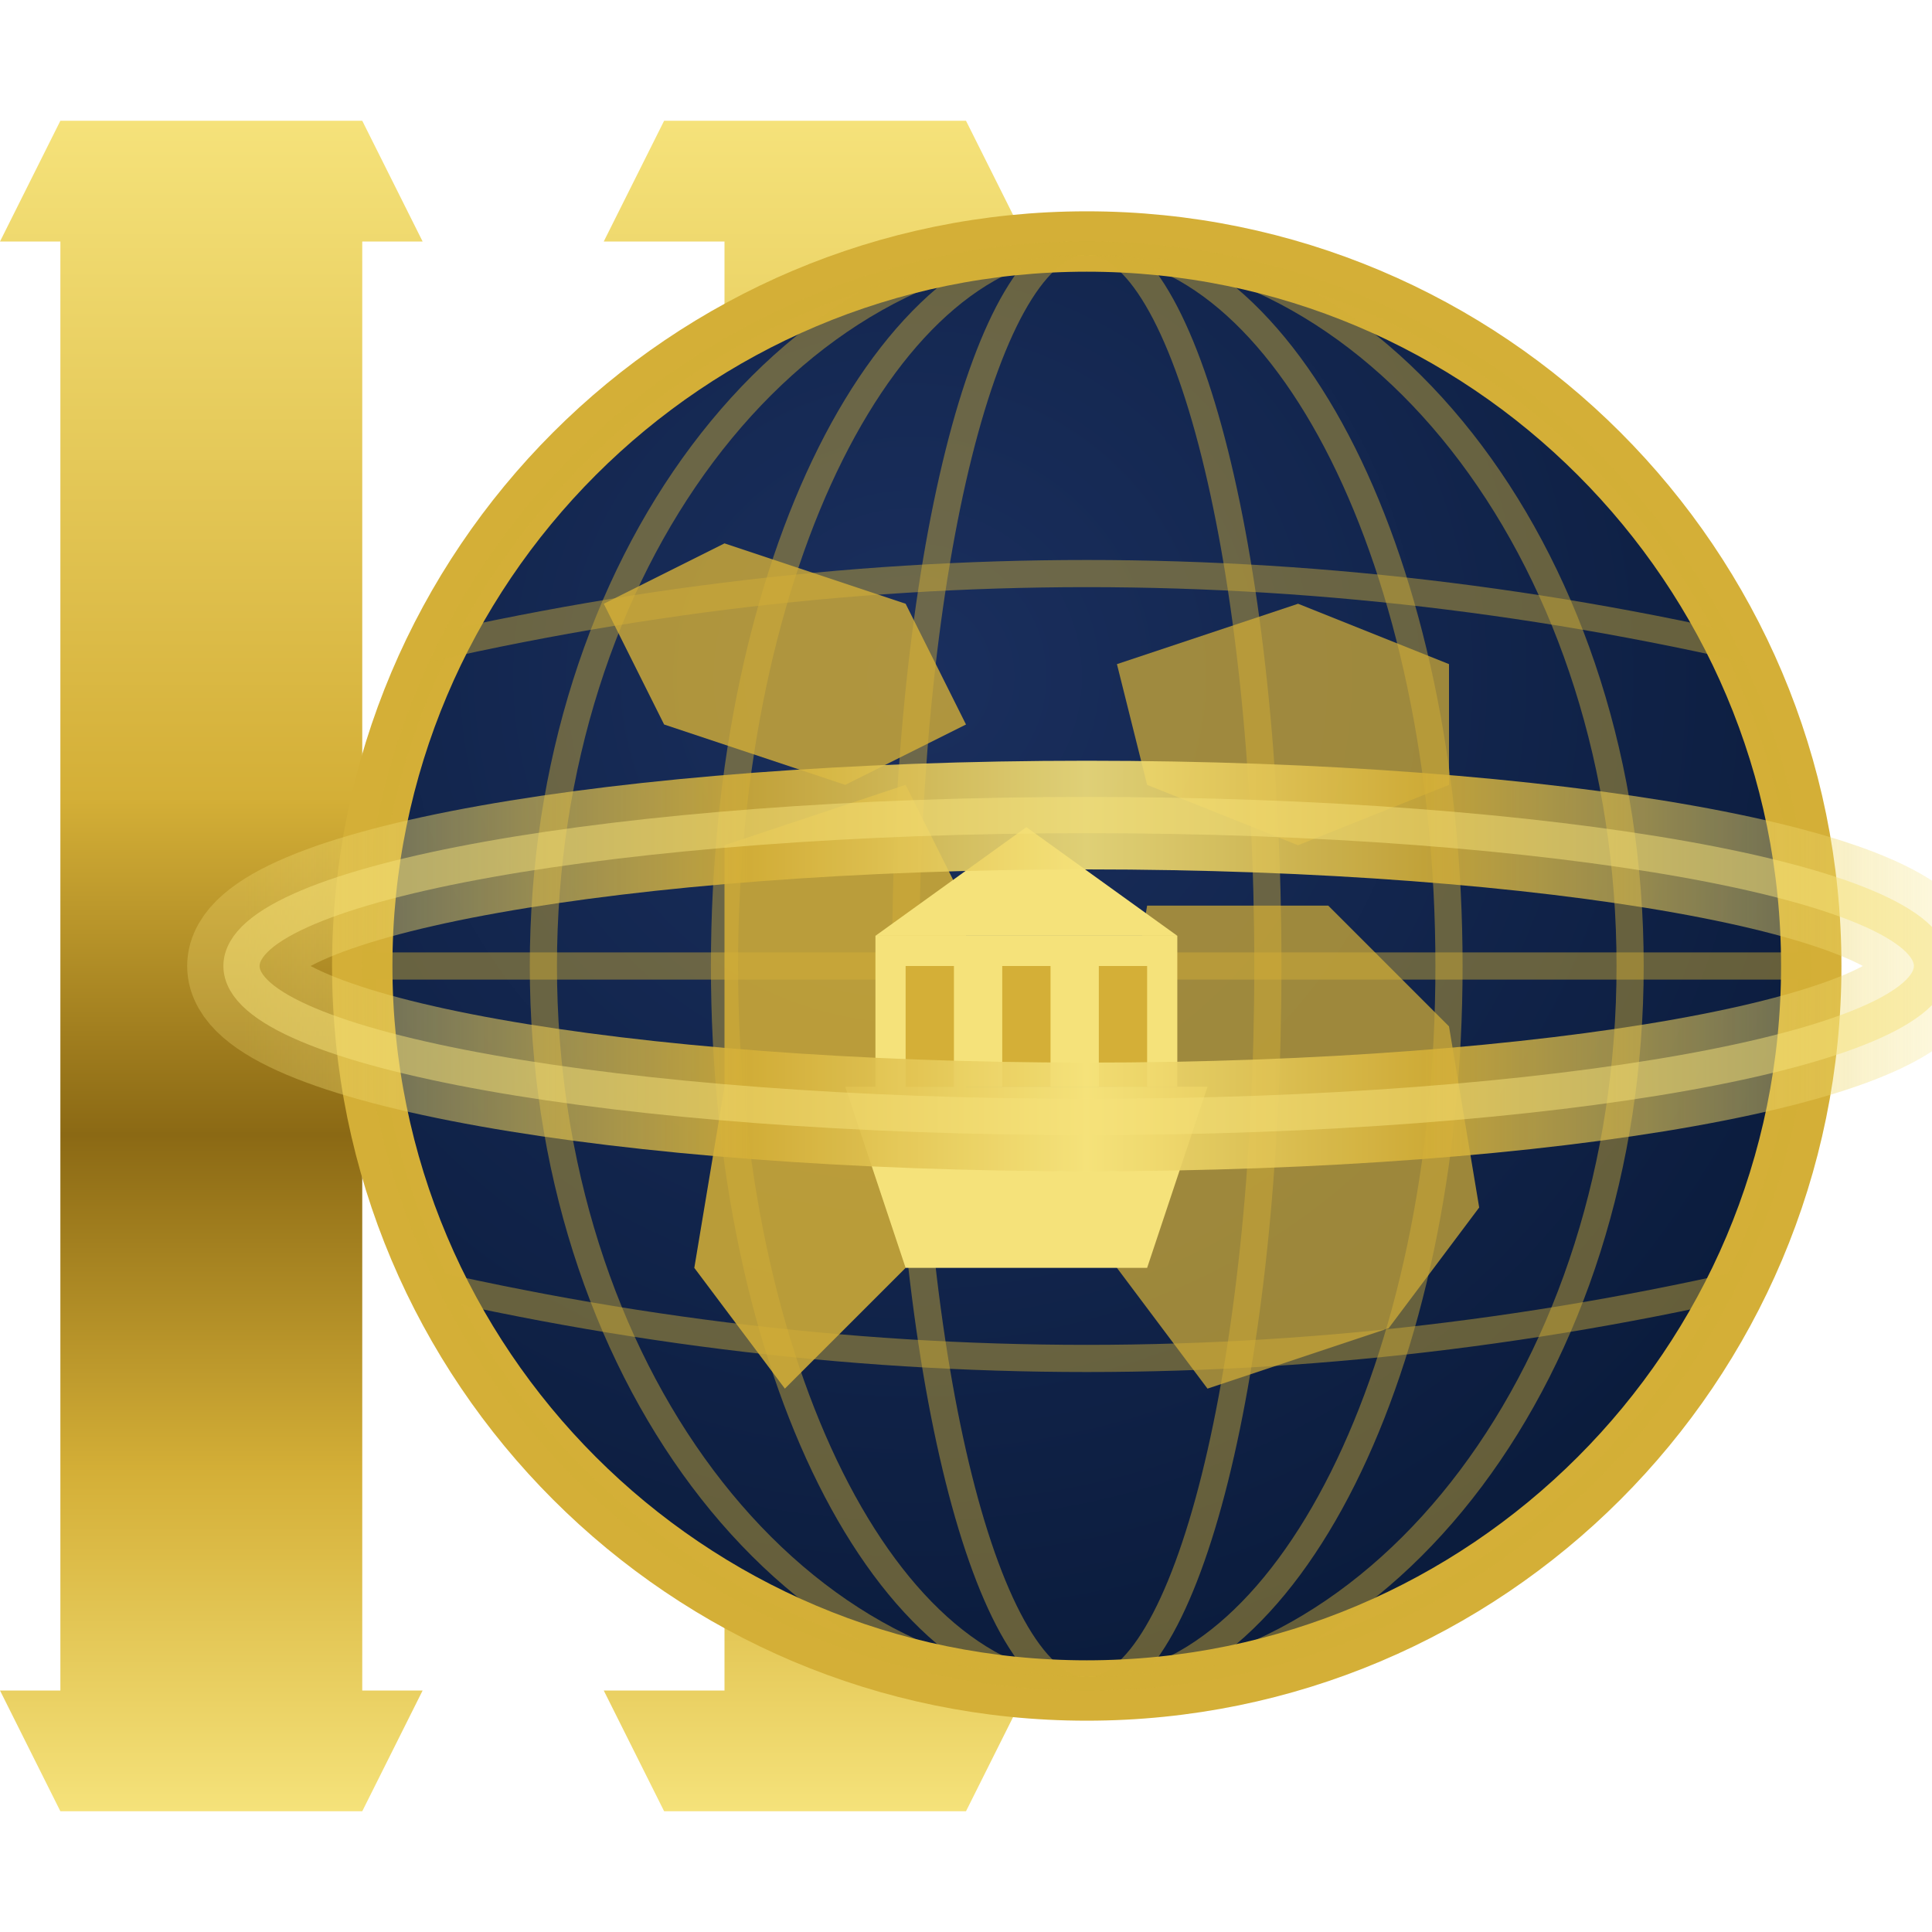
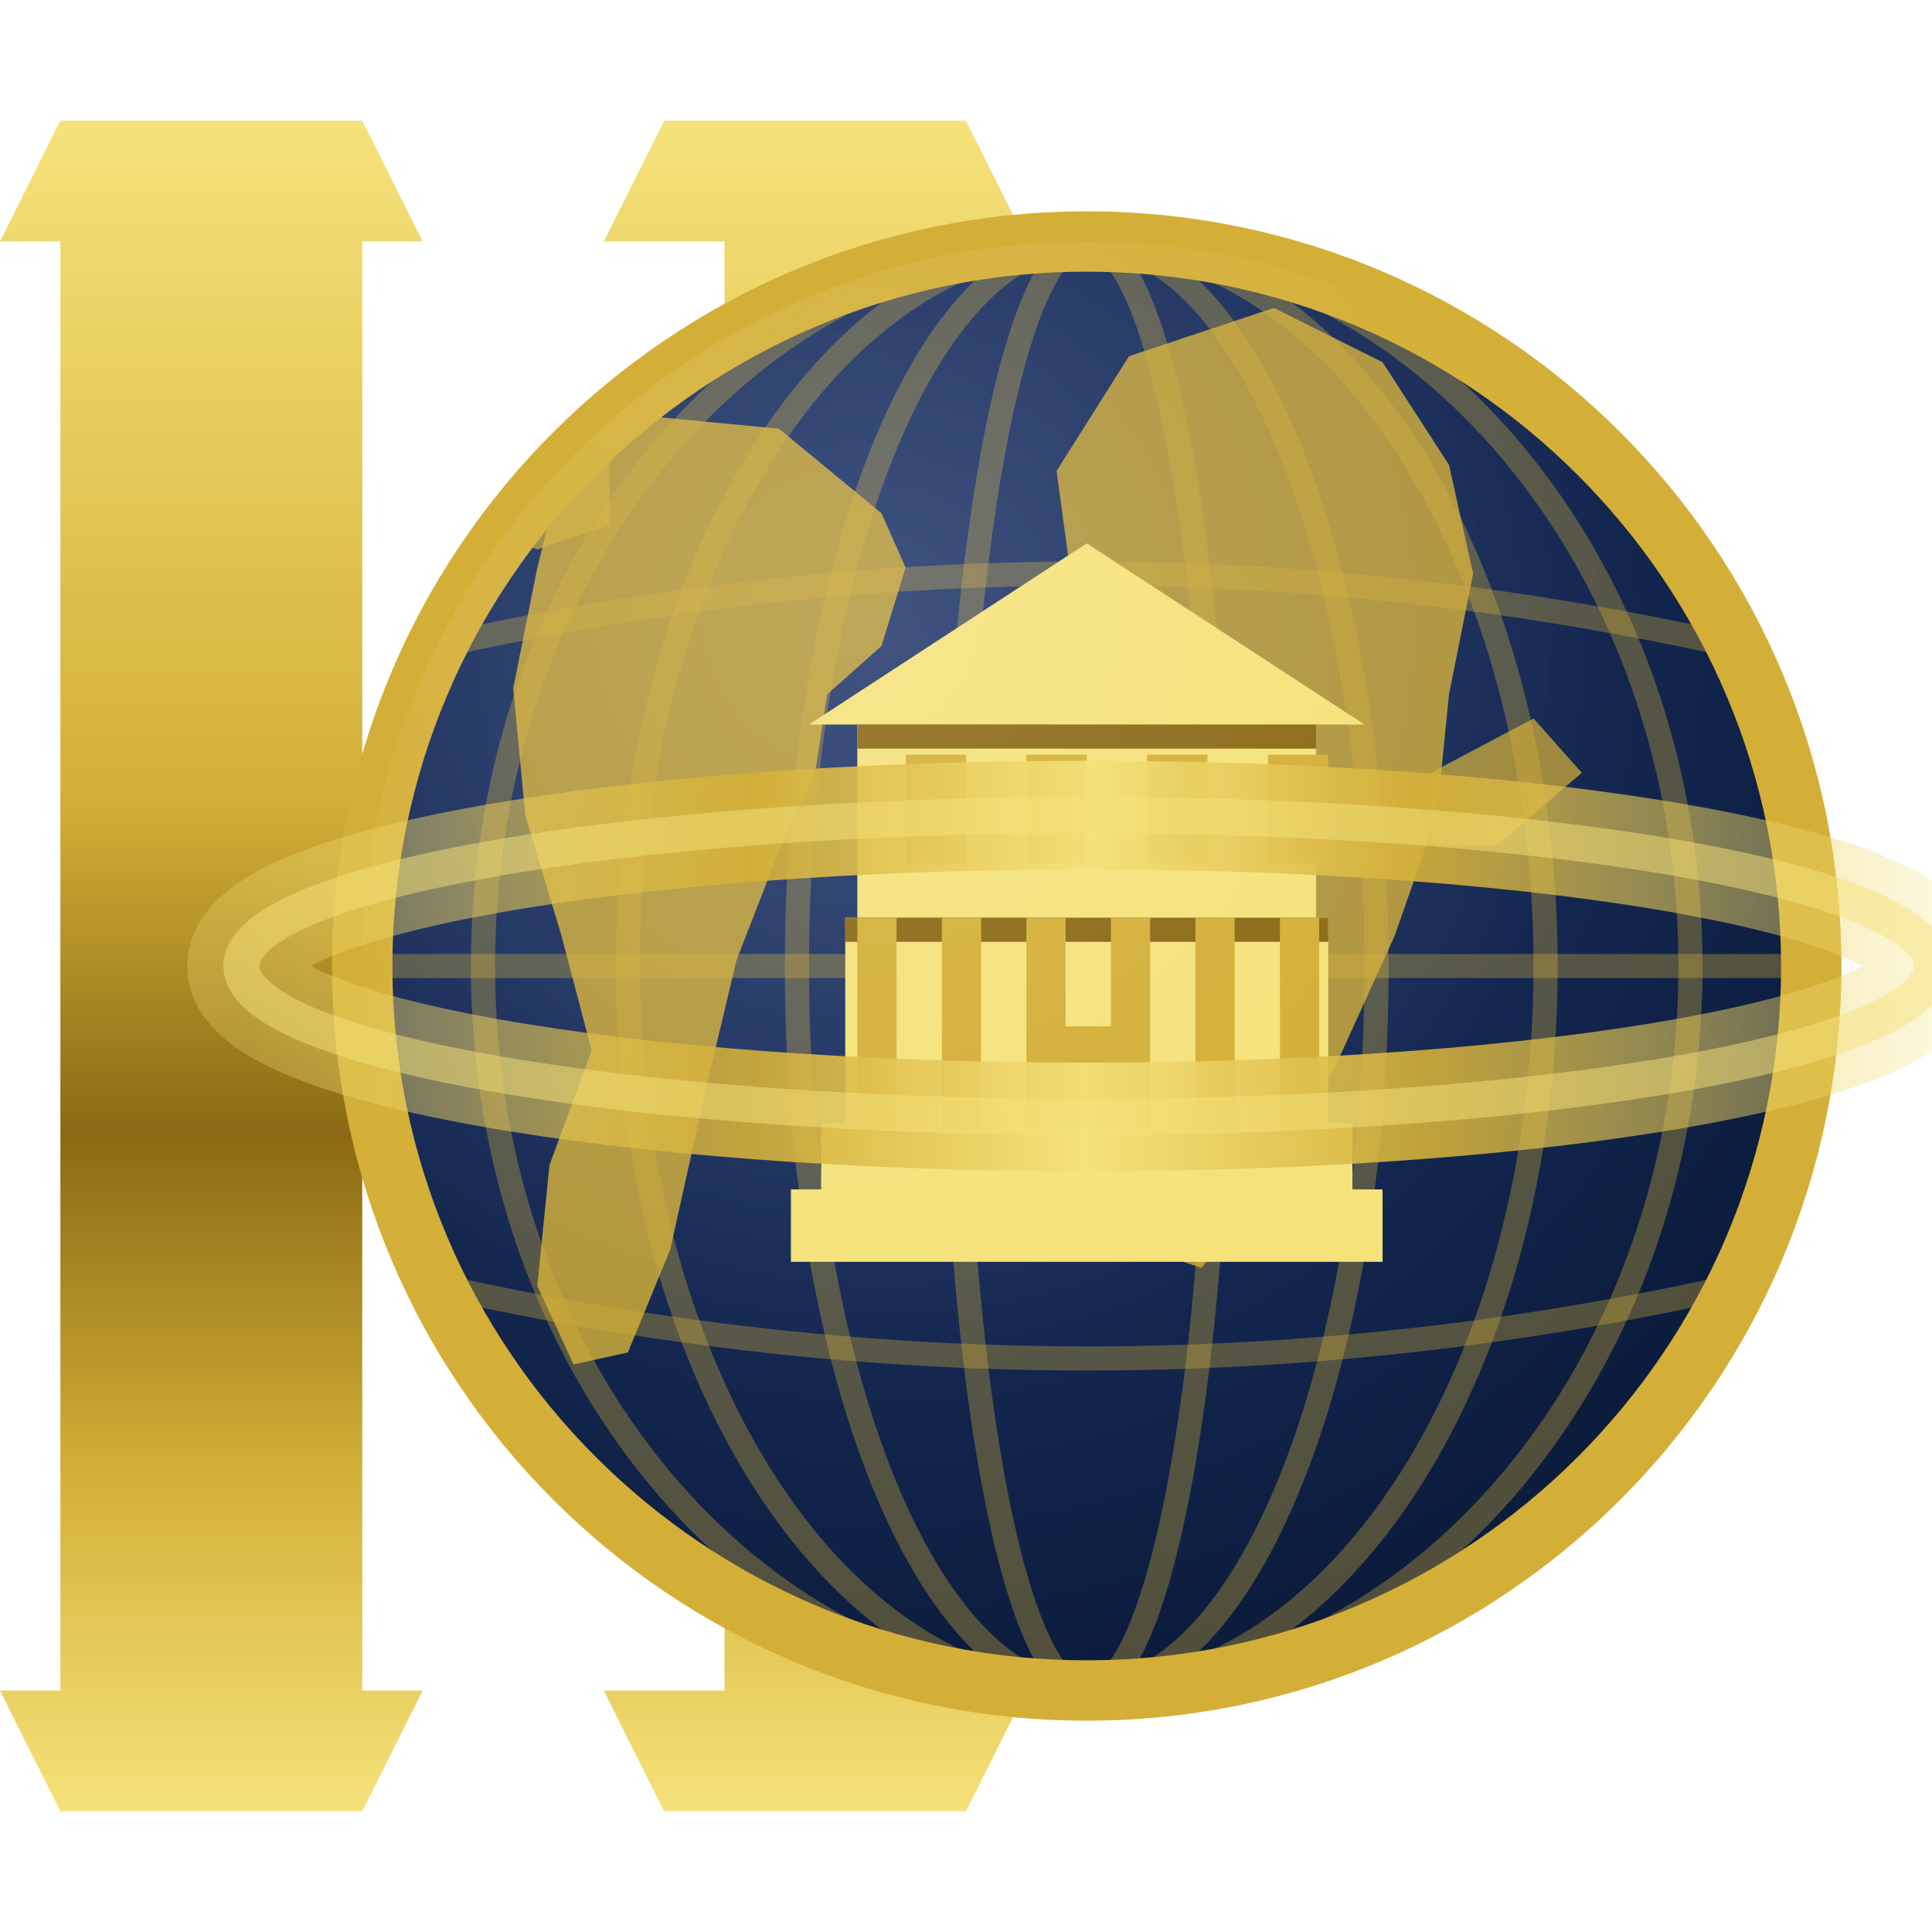
<svg xmlns="http://www.w3.org/2000/svg" viewBox="0 0 32 32" preserveAspectRatio="xMidYMid meet" role="img" aria-label="HOSPEDAH favicon">
  <defs>
    <linearGradient id="goldFav" x1="0" y1="0" x2="0" y2="1">
      <stop offset="0%" stop-color="#F5E27A" />
      <stop offset="40%" stop-color="#D4AF37" />
      <stop offset="60%" stop-color="#8B6914" />
      <stop offset="80%" stop-color="#D4AF37" />
      <stop offset="100%" stop-color="#F5E27A" />
    </linearGradient>
-     <radialGradient id="oceanFav" cx="38%" cy="30%" r="70%">
-       <stop offset="0%" stop-color="#1a2f5e" />
+     <radialGradient id="oceanFav" cx="36%" cy="28%" r="72%">
+       <stop offset="0%" stop-color="#243a6e" />
+       <stop offset="45%" stop-color="#1a2f5e" />
      <stop offset="100%" stop-color="#0B1C3D" />
+     </radialGradient>
+     <radialGradient id="oceanFavHL" cx="34%" cy="26%" r="52%">
+       <stop offset="0%" stop-color="#ffffff" stop-opacity="0.13" />
+       <stop offset="100%" stop-color="#ffffff" stop-opacity="0" />
    </radialGradient>
    <linearGradient id="ringFav" x1="0" y1="0" x2="1" y2="0">
      <stop offset="0%" stop-color="#F5E27A" stop-opacity="0.3" />
      <stop offset="30%" stop-color="#D4AF37" />
      <stop offset="50%" stop-color="#F5E27A" />
      <stop offset="70%" stop-color="#D4AF37" />
      <stop offset="100%" stop-color="#F5E27A" stop-opacity="0.3" />
    </linearGradient>
    <clipPath id="clipFav">
      <circle cx="18" cy="16" r="12" />
    </clipPath>
  </defs>
  <path fill="url(#goldFav)" d="M1 4 H6 V13 H12 V4 H17 V28 H12 V18 H6 V28 H1 Z M0 4 H7 L6 2 H1 Z M10 4 H17 L16 2 H11 Z M0 28 L1 30 H6 L7 28 Z M10 28 L11 30 H16 L17 28 Z" />
  <circle cx="18" cy="16" r="12" fill="url(#oceanFav)" stroke="#D4AF37" stroke-width="1" />
-   <g clip-path="url(#clipFav)" fill="none" stroke="#D4AF37" stroke-opacity="0.45" stroke-width="0.45">
-     <ellipse cx="18" cy="16" rx="3" ry="12" />
-     <ellipse cx="18" cy="16" rx="6" ry="12" />
-     <ellipse cx="18" cy="16" rx="9" ry="12" />
-     <ellipse cx="18" cy="16" rx="12" ry="12" />
+   <g clip-path="url(#clipFav)" fill="none" stroke="#D4AF37" stroke-opacity="0.35" stroke-width="0.4">
+     <ellipse cx="18" cy="16" rx="2.2" ry="12" />
+     <ellipse cx="18" cy="16" rx="4.8" ry="12" />
+     <ellipse cx="18" cy="16" rx="7.6" ry="12" />
+     <ellipse cx="18" cy="16" rx="10" ry="12" />
    <path d="M6 11 Q18 8 30 11" />
    <path d="M6 16 Q18 16 30 16" />
    <path d="M6 21 Q18 24 30 21" />
  </g>
  <g clip-path="url(#clipFav)">
-     <path fill="#D4AF37" fill-opacity="0.8" d="M10 10 L12 9 L15 10 L16 12 L14 13 L11 12 Z" />
-     <path fill="#D4AF37" fill-opacity="0.86" d="M12 14 L15 13 L16 15 L16 18 L15 21 L13 23 L11.5 21 L12 18 Z" />
-     <path fill="#D4AF37" fill-opacity="0.72" d="M18.5 11 L21.5 10 L24 11 L24 13 L21.5 14 L19 13 Z" />
-     <path fill="#D4AF37" fill-opacity="0.72" d="M19 15 L22 15 L24 17 L24.5 20 L23 22 L20 23 L18.5 21 L18.5 18 Z" />
-     <g fill="#F5E27A">
-       <path d="M14 18 H20 L19 21 H15 Z" />
-       <rect x="14.5" y="15.5" width="5" height="2.5" />
-       <polygon points="14.5,15.5 17,13.7 19.5,15.5" />
-       <rect x="15" y="16" width="0.8" height="2" fill="#D4AF37" />
-       <rect x="16.6" y="16" width="0.8" height="2" fill="#D4AF37" />
-       <rect x="18.2" y="16" width="0.8" height="2" fill="#D4AF37" />
-     </g>
+     <path fill="#D4AF37" fill-opacity="0.82" d="M9.2 8.2 L10.8 6.9 L12.9 7.1 L14.6 8.5 L15.0 9.4 L14.6 10.7 L13.7 11.5 L13.5 12.8 L12.9 14.1 L12.2 15.9 L11.7 18.0 L11.1 20.7 L10.4 22.4 L9.5 22.6 L8.9 21.3 L9.1 19.3 L9.8 17.4 L9.3 15.5 L8.7 13.5 L8.5 11.4 L8.9 9.4 Z" />
+     <path fill="#D4AF37" fill-opacity="0.68" d="M8.0 8.0 L9.3 7.2 L10.1 7.5 L10.1 8.7 L8.9 9.1 L7.8 8.7 Z" />
  </g>
+   <g clip-path="url(#clipFav)">
+     <path fill="#D4AF37" fill-opacity="0.80" d="M18.7 5.9 L21.1 5.1 L22.9 6.0 L24.0 7.7 L24.4 9.5 L24.0 11.5 L23.8 13.5 L23.1 15.5 L22.1 17.7 L20.8 19.9 L19.9 21.0 L18.7 20.6 L18.0 18.7 L18.0 16.6 L17.4 14.6 L17.3 12.5 L17.8 10.0 L17.5 7.8 Z" />
+     <path fill="#D4AF37" fill-opacity="0.72" d="M23.7 12.8 L25.4 11.9 L26.2 12.8 L24.8 14.0 L23.7 14.0 Z" />
+   </g>
+   <g clip-path="url(#clipFav)" fill="#F5E27A">
+     <rect x="13.1" y="19.7" width="9.8" height="1.2" />
+     <rect x="13.6" y="18.6" width="8.8" height="1.2" />
+     <rect x="14.0" y="15.2" width="8.0" height="3.5" />
+     <rect x="14.2" y="12.0" width="7.6" height="3.2" />
+     <polygon points="13.4,12.0 18,9.0 22.6,12.0" />
+     <rect x="14.0" y="15.2" width="8.0" height="0.4" fill="#8B6914" />
+     <rect x="14.2" y="12.0" width="7.6" height="0.4" fill="#8B6914" />
+     <rect x="14.2" y="15.2" width="0.65" height="3.5" fill="#D4AF37" />
+     <rect x="15.6" y="15.2" width="0.65" height="3.5" fill="#D4AF37" />
+     <rect x="17.0" y="15.2" width="0.65" height="3.5" fill="#D4AF37" />
+     <rect x="18.4" y="15.2" width="0.65" height="3.5" fill="#D4AF37" />
+     <rect x="19.8" y="15.2" width="0.65" height="3.5" fill="#D4AF37" />
+     <rect x="21.2" y="15.2" width="0.65" height="3.5" fill="#D4AF37" />
+     <rect x="15.0" y="12.5" width="1.0" height="1.8" fill="#D4AF37" />
+     <rect x="17.0" y="12.5" width="1.0" height="1.8" fill="#D4AF37" />
+     <rect x="19.0" y="12.5" width="1.0" height="1.8" fill="#D4AF37" />
+     <rect x="21.0" y="12.5" width="1.0" height="1.8" fill="#D4AF37" />
+     <rect x="17.3" y="17.0" width="1.4" height="1.7" fill="#D4AF37" />
+   </g>
+   <circle cx="18" cy="16" r="12" fill="url(#oceanFavHL)" />
  <ellipse cx="18" cy="16" rx="14" ry="2.5" fill="none" stroke="url(#ringFav)" stroke-width="1.8" opacity="0.9" />
  <ellipse cx="18" cy="16" rx="14" ry="2.5" fill="none" stroke="#F5E27A" stroke-width="0.6" opacity="0.5" />
</svg>
